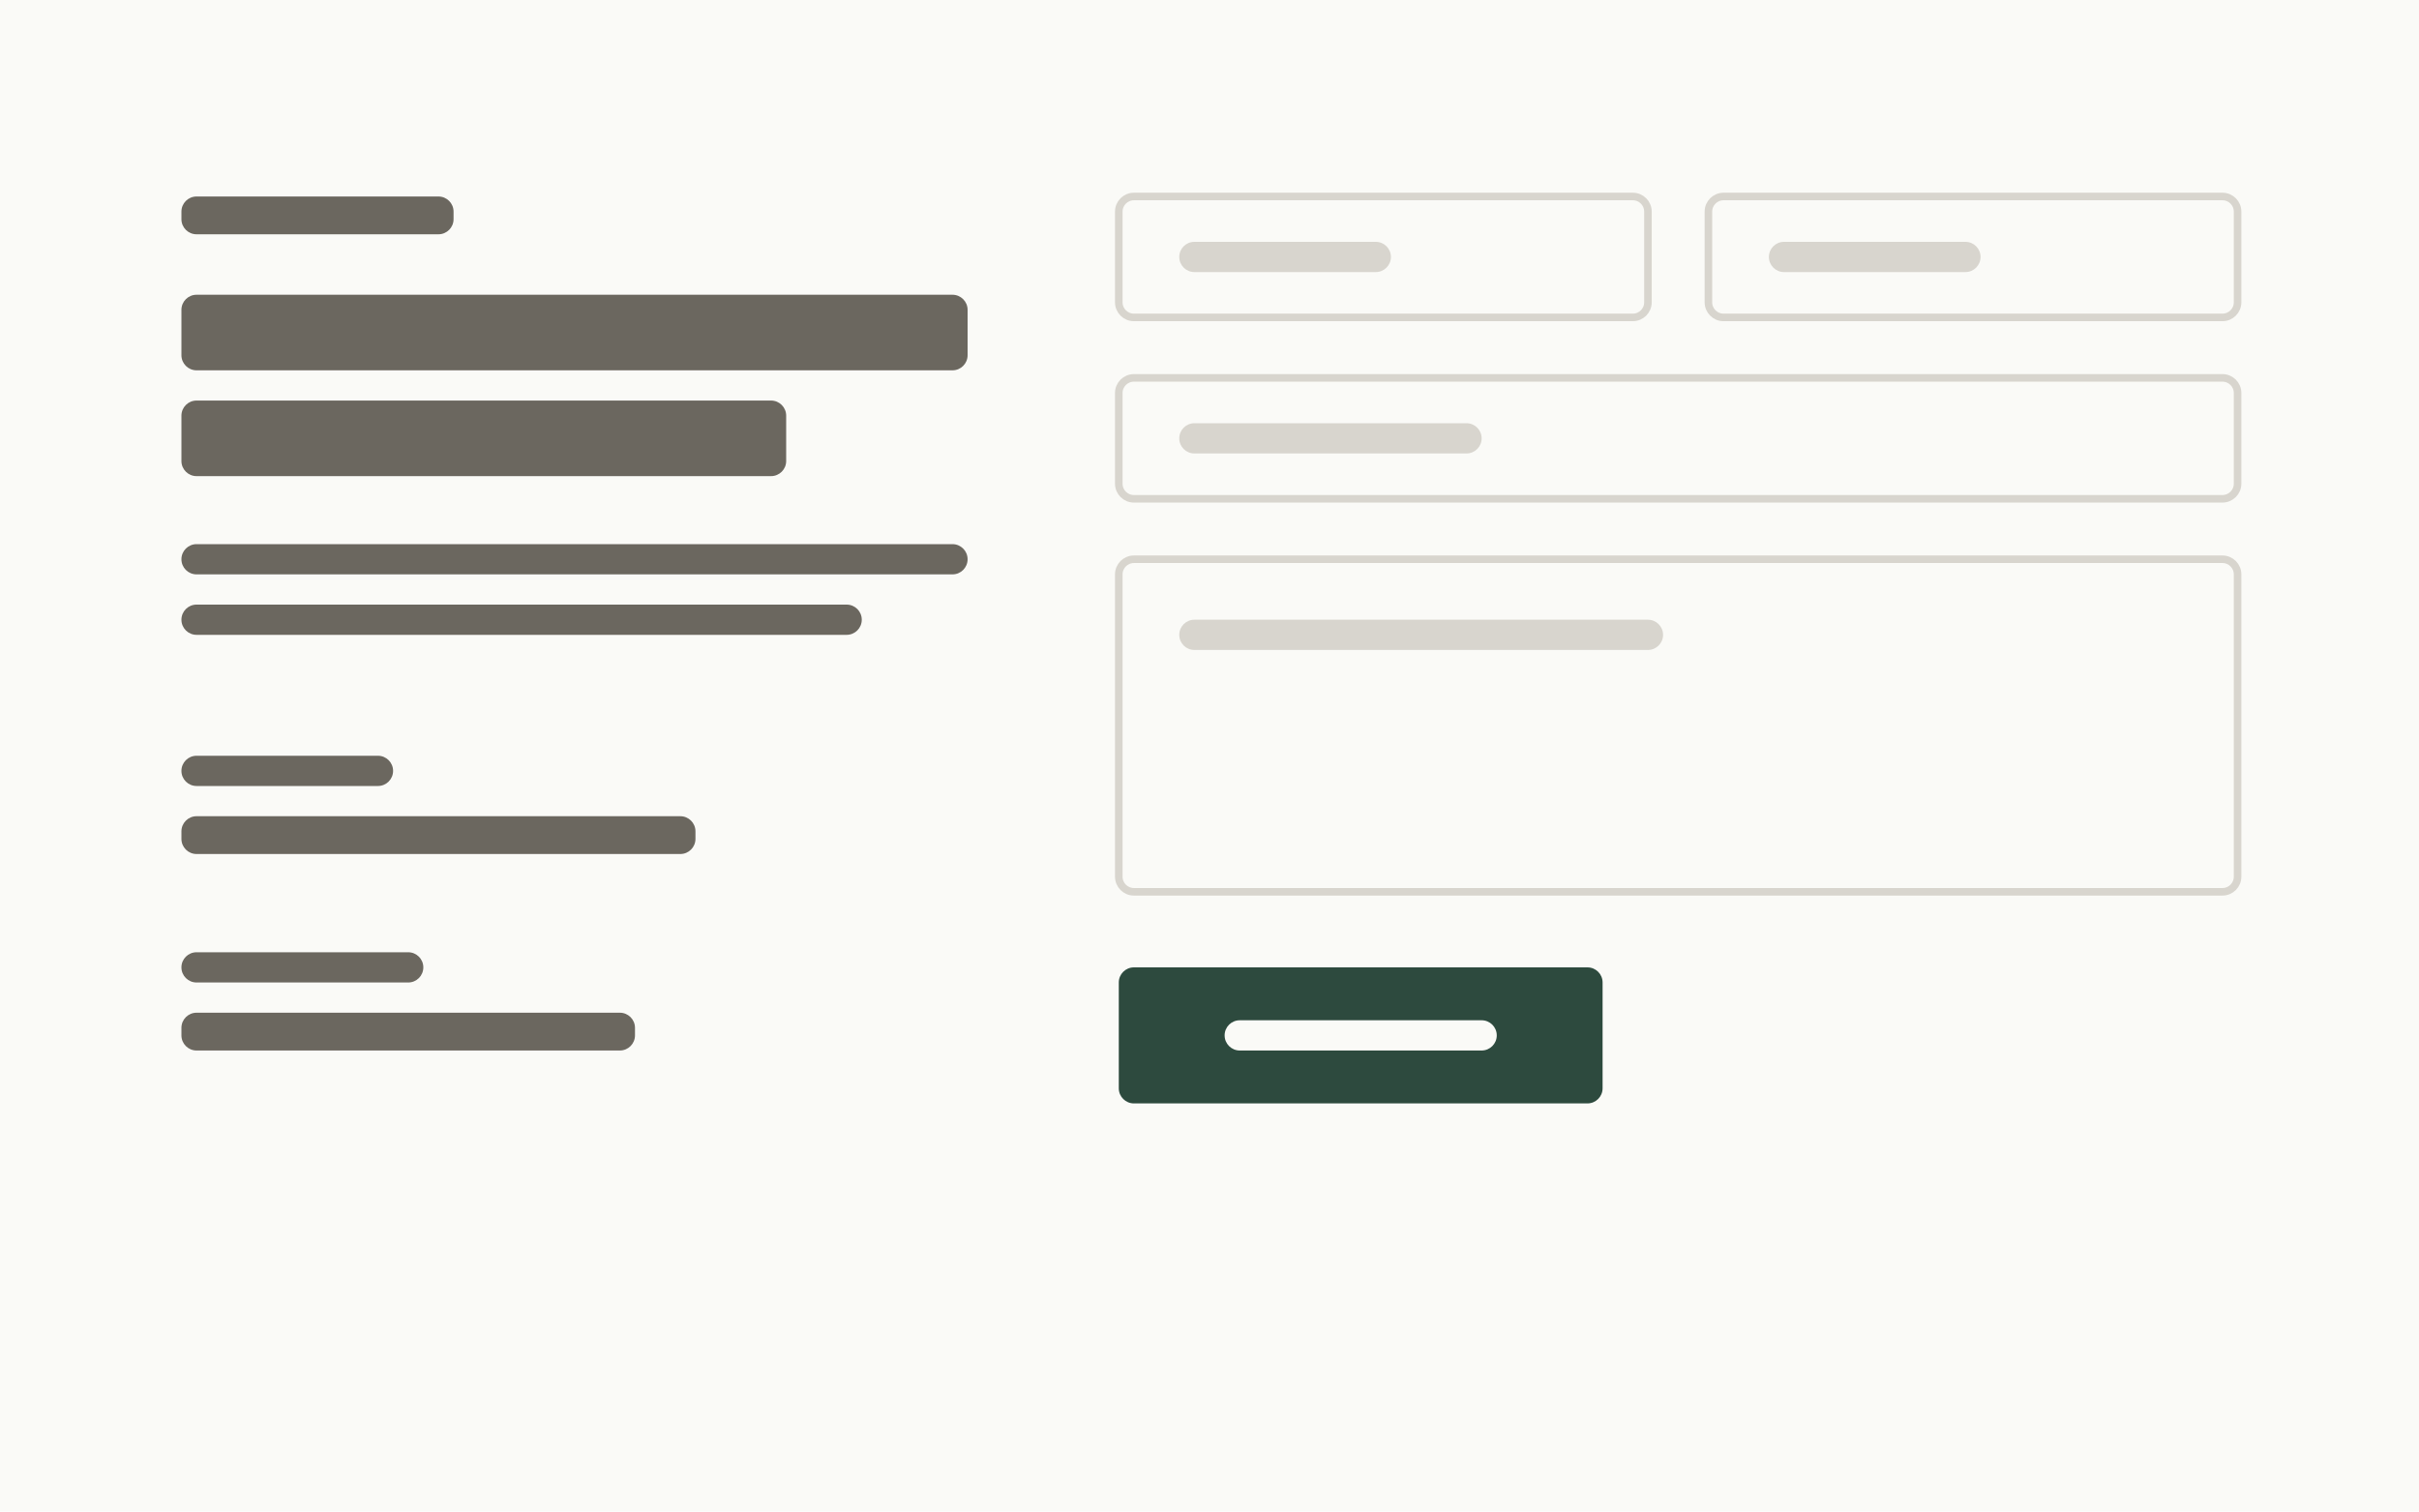
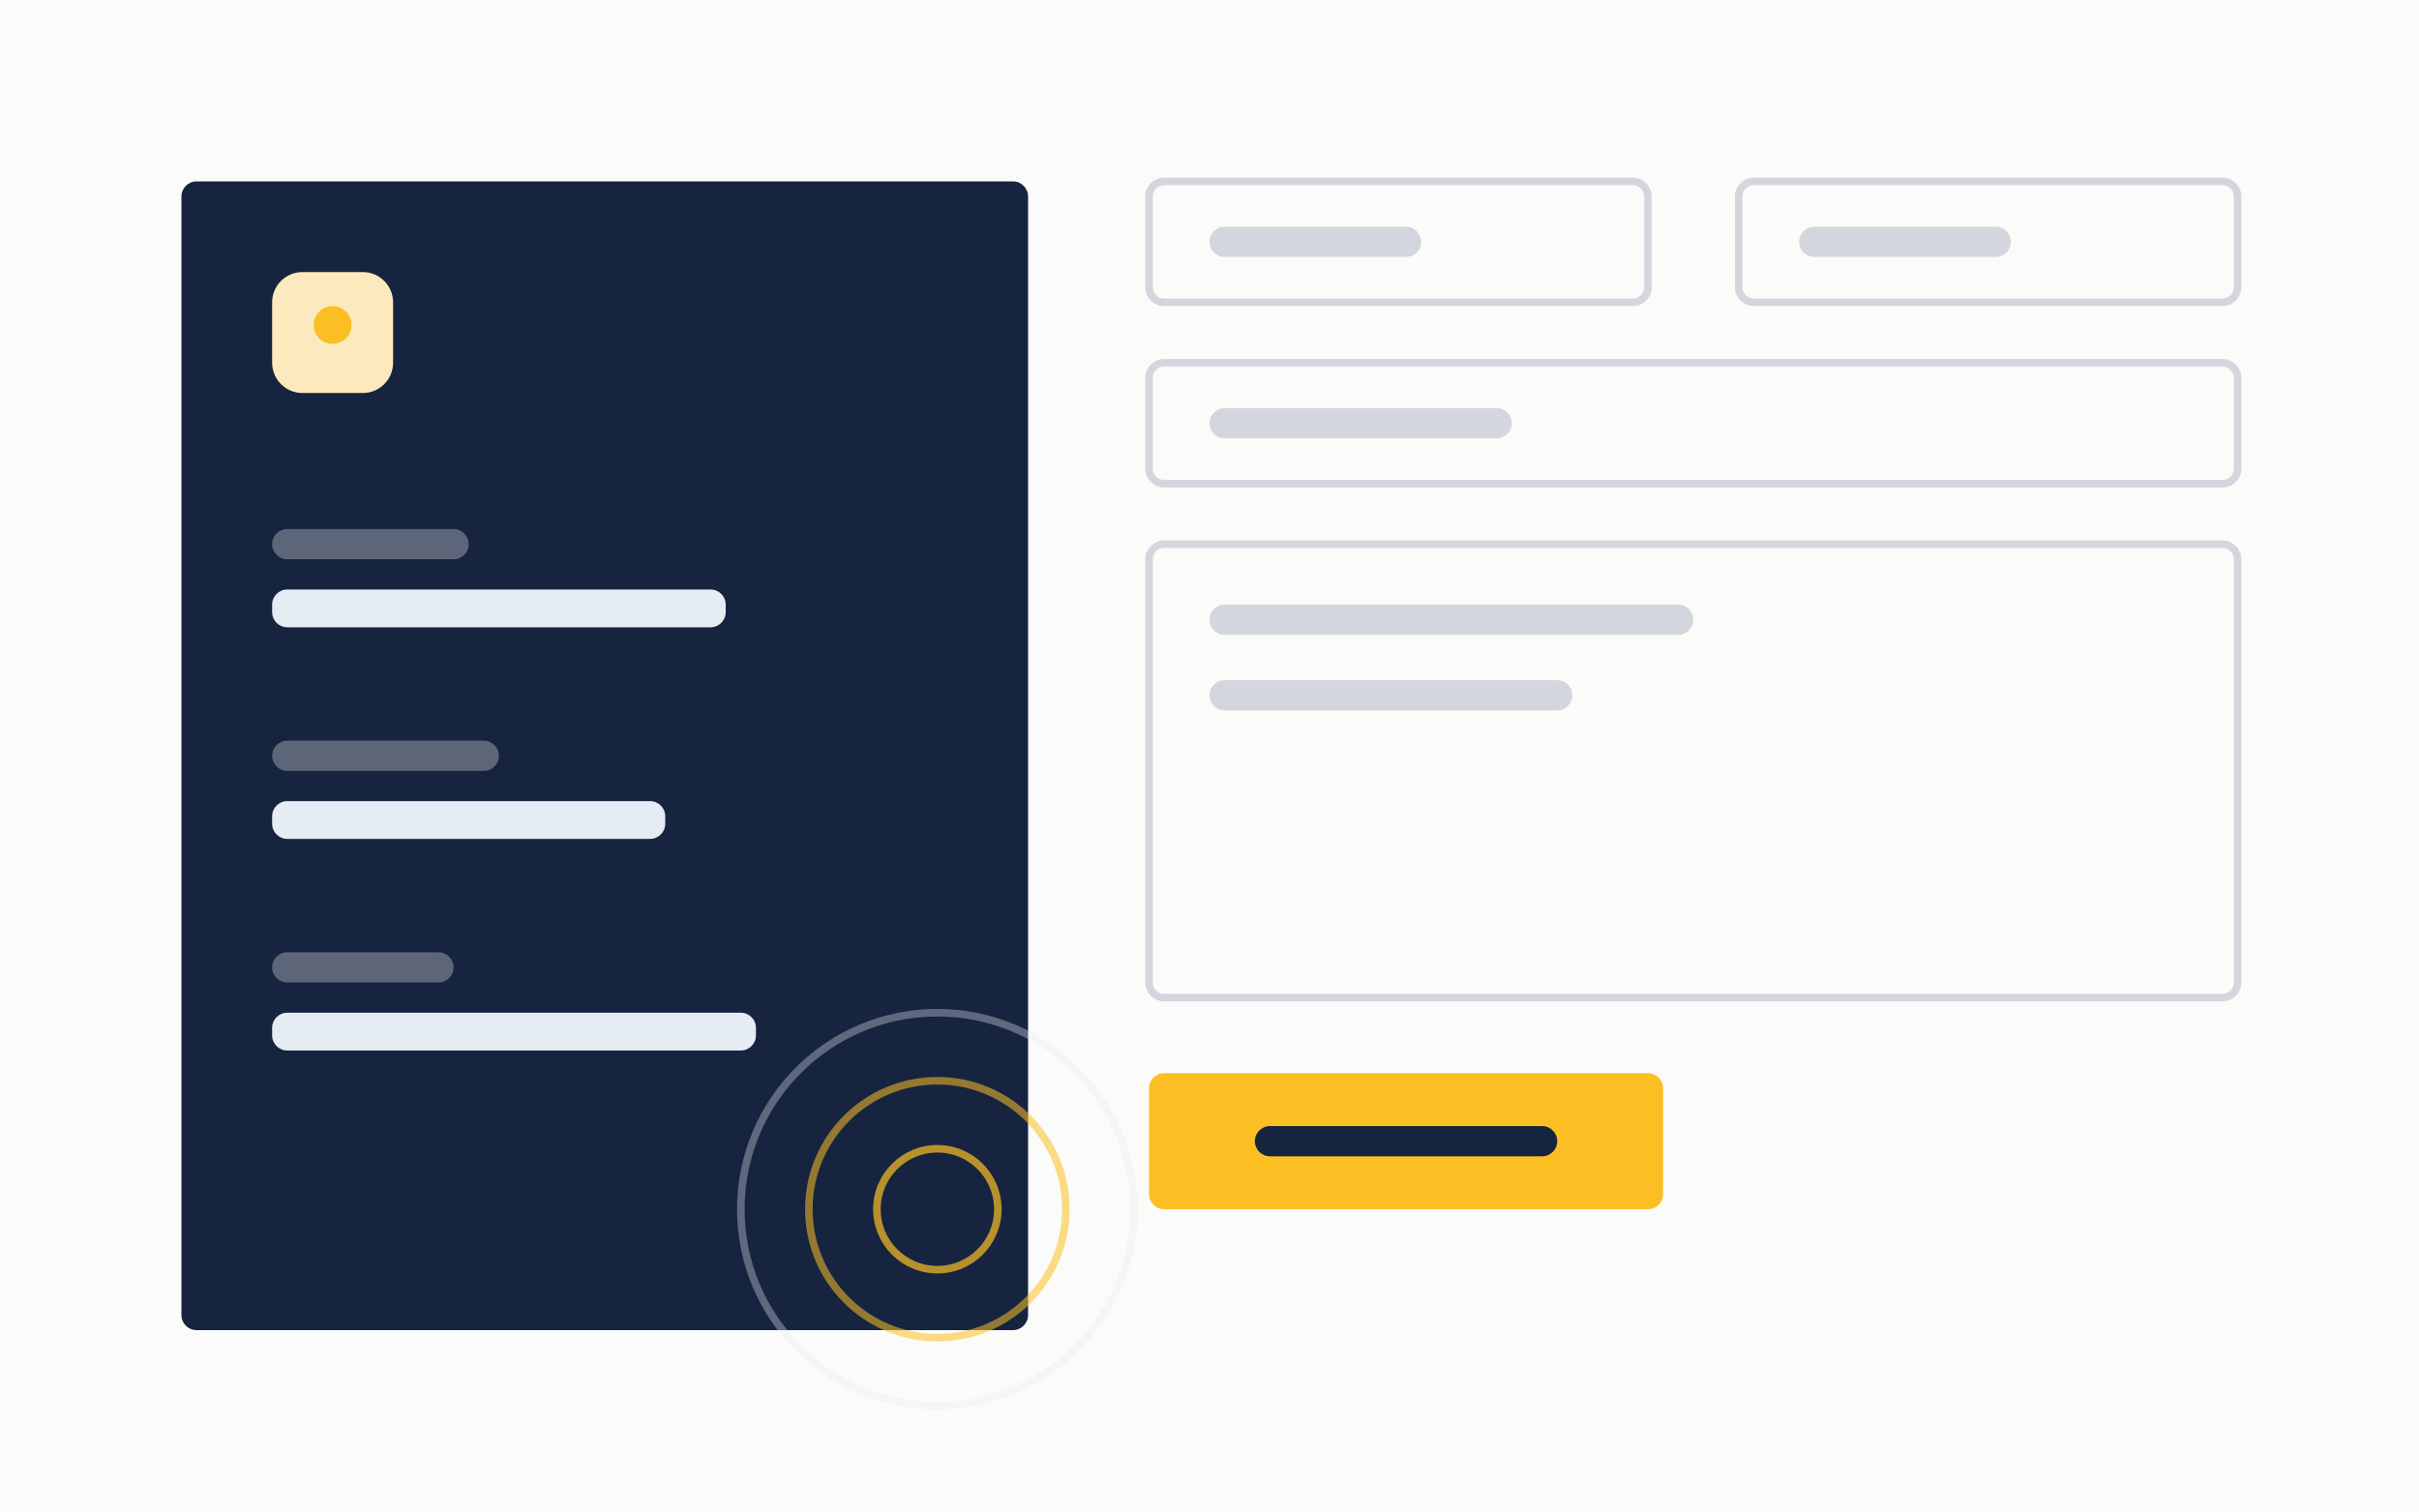
<svg xmlns="http://www.w3.org/2000/svg" viewBox="0 0 320 200">
-   <rect width="320" height="200" fill="#FAFAF7" />
-   <rect x="24" y="26" width="36" height="5" rx="2" fill="#6B675F" />
-   <rect x="24" y="39" width="104" height="10" rx="2" fill="#6B675F" />
-   <rect x="24" y="53" width="80" height="10" rx="2" fill="#6B675F" />
-   <rect x="24" y="72" width="104" height="4" rx="2" fill="#6B675F" />
-   <rect x="24" y="80" width="90" height="4" rx="2" fill="#6B675F" />
-   <rect x="24" y="100" width="28" height="4" rx="2" fill="#6B675F" />
-   <rect x="24" y="108" width="68" height="5" rx="2" fill="#6B675F" />
-   <rect x="24" y="126" width="32" height="4" rx="2" fill="#6B675F" />
-   <rect x="24" y="134" width="60" height="5" rx="2" fill="#6B675F" />
-   <rect x="148" y="26" width="70" height="16" rx="2" fill="none" stroke="#D8D5CE" />
-   <rect x="156" y="32" width="28" height="4" rx="2" fill="#D8D5CE" />
-   <rect x="226" y="26" width="70" height="16" rx="2" fill="none" stroke="#D8D5CE" />
-   <rect x="234" y="32" width="28" height="4" rx="2" fill="#D8D5CE" />
-   <rect x="148" y="50" width="148" height="16" rx="2" fill="none" stroke="#D8D5CE" />
-   <rect x="156" y="56" width="40" height="4" rx="2" fill="#D8D5CE" />
-   <rect x="148" y="74" width="148" height="44" rx="2" fill="none" stroke="#D8D5CE" />
-   <rect x="156" y="82" width="64" height="4" rx="2" fill="#D8D5CE" />
-   <rect x="148" y="128" width="64" height="18" rx="2" fill="#2D4A3E" />
-   <rect x="162" y="135" width="36" height="4" rx="2" fill="#FAFAF7" />
+   <rect width="320" height="200" fill="#FBFBF9" />
+   <rect x="24" y="24" width="112" height="152" rx="2" fill="#16243F" />
+   <circle cx="124" cy="160" r="26" fill="none" stroke="#E6ECF3" stroke-width="1" opacity="0.35" />
+   <circle cx="124" cy="160" r="17" fill="none" stroke="#FBBF24" stroke-width="1" opacity="0.55" />
+   <circle cx="124" cy="160" r="8" fill="none" stroke="#FBBF24" stroke-width="1" opacity="0.7" />
+   <rect x="36" y="36" width="16" height="16" rx="4" fill="#FCE9BD" />
+   <circle cx="44" cy="43" r="2.5" fill="#FBBF24" />
+   <rect x="36" y="70" width="26" height="4" rx="2" fill="#5C6678" />
+   <rect x="36" y="78" width="60" height="5" rx="2" fill="#E6ECF3" />
+   <rect x="36" y="98" width="30" height="4" rx="2" fill="#5C6678" />
+   <rect x="36" y="106" width="52" height="5" rx="2" fill="#E6ECF3" />
+   <rect x="36" y="126" width="24" height="4" rx="2" fill="#5C6678" />
+   <rect x="36" y="134" width="64" height="5" rx="2" fill="#E6ECF3" />
+   <rect x="152" y="24" width="66" height="16" rx="2" fill="none" stroke="#D3D6DC" stroke-width="1" />
+   <rect x="160" y="30" width="28" height="4" rx="2" fill="#D3D6DC" />
+   <rect x="230" y="24" width="66" height="16" rx="2" fill="none" stroke="#D3D6DC" stroke-width="1" />
+   <rect x="238" y="30" width="28" height="4" rx="2" fill="#D3D6DC" />
+   <rect x="152" y="48" width="144" height="16" rx="2" fill="none" stroke="#D3D6DC" stroke-width="1" />
+   <rect x="160" y="54" width="40" height="4" rx="2" fill="#D3D6DC" />
+   <rect x="152" y="72" width="144" height="60" rx="2" fill="none" stroke="#D3D6DC" stroke-width="1" />
+   <rect x="160" y="80" width="64" height="4" rx="2" fill="#D3D6DC" />
+   <rect x="160" y="90" width="48" height="4" rx="2" fill="#D3D6DC" />
+   <rect x="152" y="142" width="68" height="18" rx="2" fill="#FBBF24" />
+   <rect x="166" y="149" width="40" height="4" rx="2" fill="#16243F" />
</svg>
